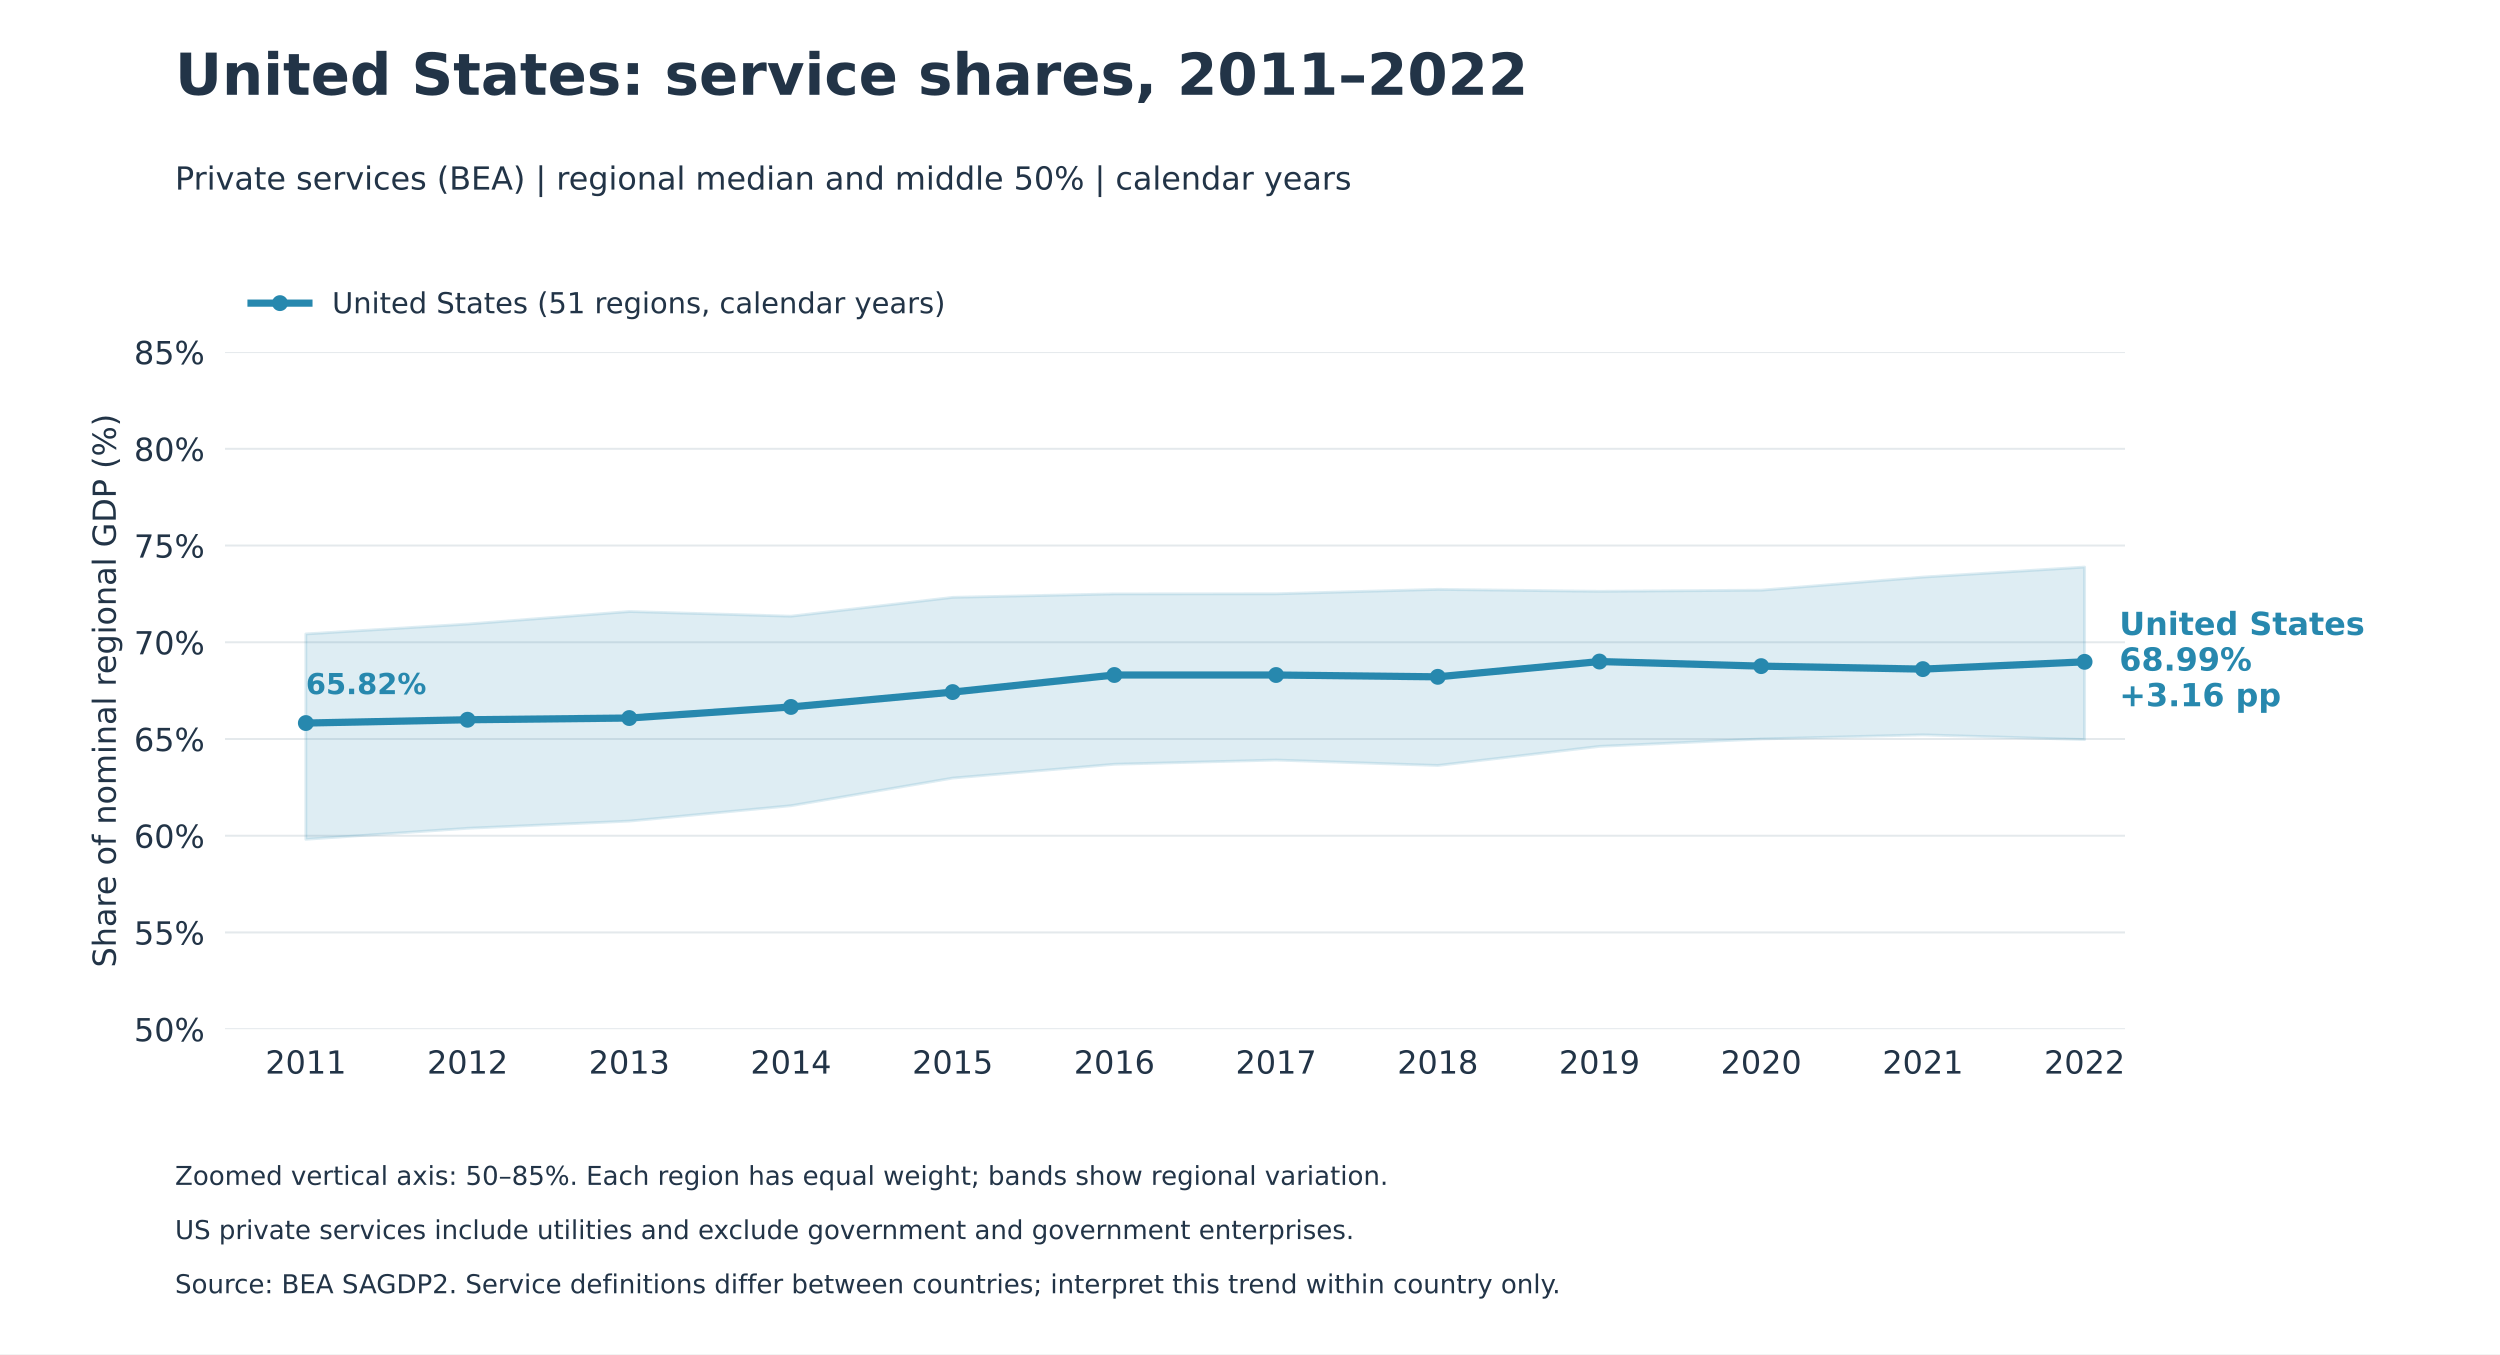
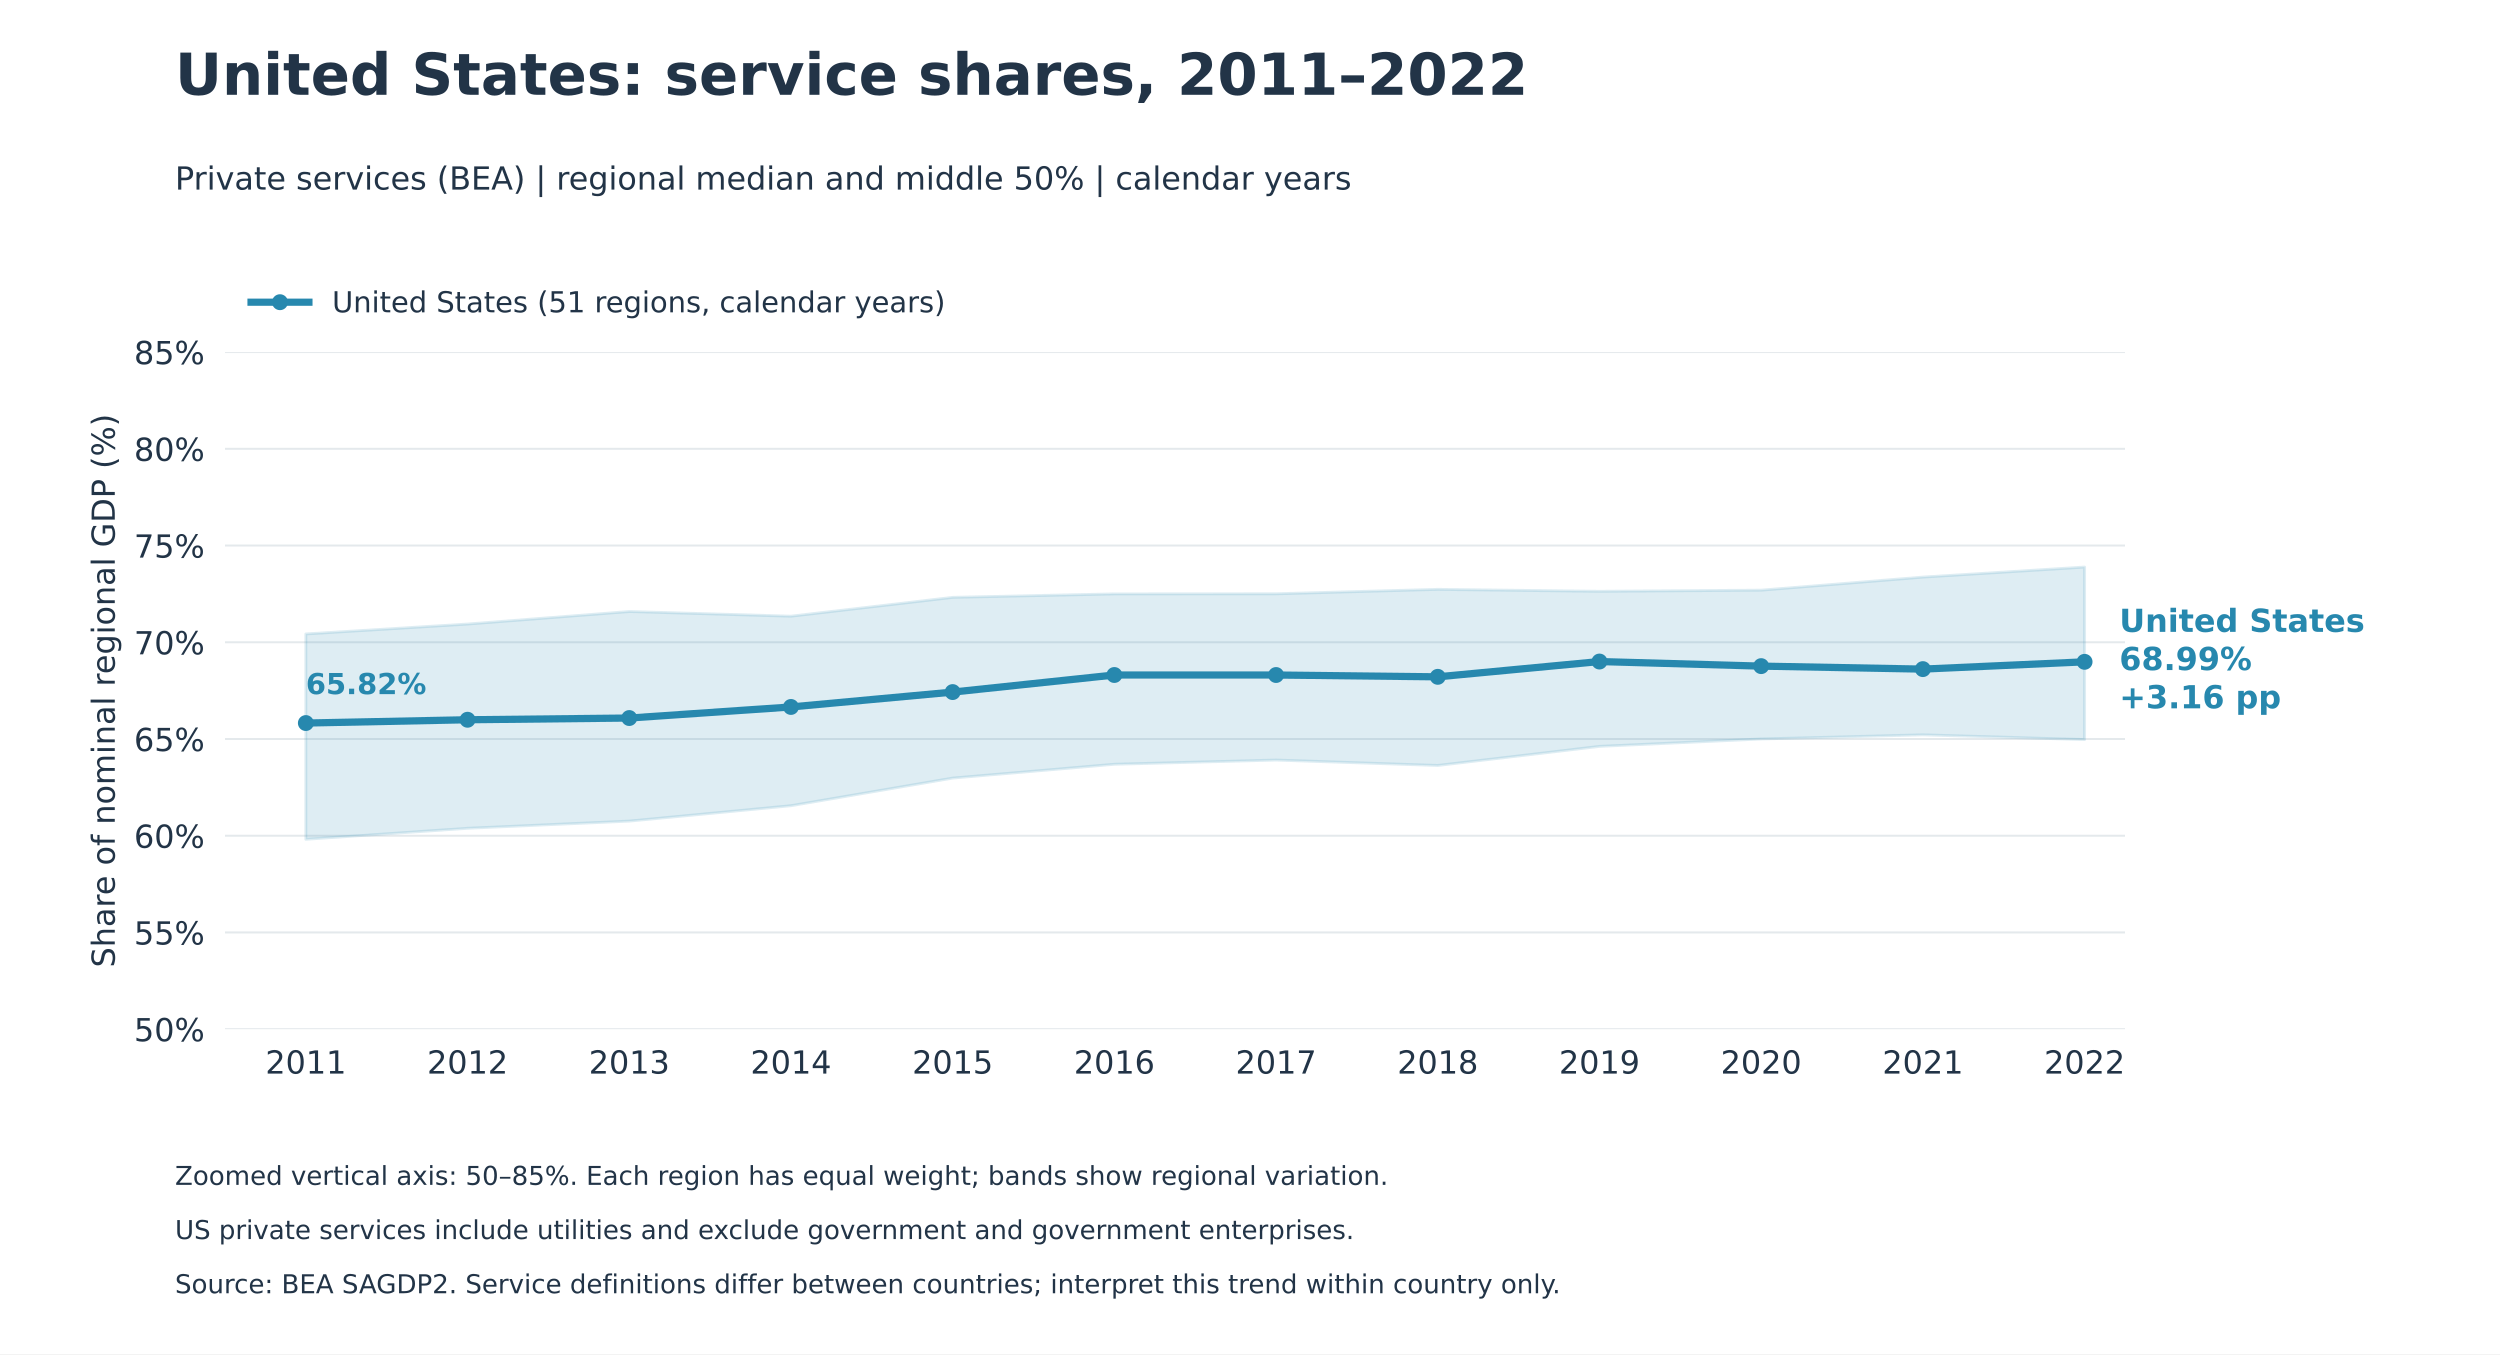
<svg xmlns="http://www.w3.org/2000/svg" xmlns:xlink="http://www.w3.org/1999/xlink" width="864pt" height="468pt" viewBox="0 0 864 468" version="1.1">
  <defs>
    <style type="text/css">*{stroke-linejoin: round; stroke-linecap: butt}</style>
  </defs>
  <g id="figure_1">
    <g id="patch_1">
      <path d="M 0 468 L 864 468 L 864 0 L 0 0 z " style="fill: #ffffff" />
    </g>
    <g id="axes_1">
      <g id="patch_2">
        <path d="M 77.76 355.68 L 734.4 355.68 L 734.4 121.68 L 77.76 121.68 z " style="fill: #ffffff" />
      </g>
      <g id="matplotlib.axis_1">
        <g id="xtick_1">
          <g id="line2d_1" />
          <g id="text_1">
-             <text style="font-size: 11px; font-family: 'DejaVu Sans'; text-anchor: middle; fill: #223447" x="105.702" y="371.038" transform="rotate(-0 105.7021 371.0383)">2011</text>
+             <text style="font-size: 11px; font-family: 'DejaVu Sans'; text-anchor: middle; fill: #223447" x="105.702" y="371.037" transform="rotate(-0 105.7021 371.0374)">2011</text>
          </g>
        </g>
        <g id="xtick_2">
          <g id="line2d_2" />
          <g id="text_2">
-             <text style="font-size: 11px; font-family: 'DejaVu Sans'; text-anchor: middle; fill: #223447" x="161.586" y="371.038" transform="rotate(-0 161.5864 371.0383)">2012</text>
+             <text style="font-size: 11px; font-family: 'DejaVu Sans'; text-anchor: middle; fill: #223447" x="161.586" y="371.037" transform="rotate(-0 161.5864 371.0374)">2012</text>
          </g>
        </g>
        <g id="xtick_3">
          <g id="line2d_3" />
          <g id="text_3">
-             <text style="font-size: 11px; font-family: 'DejaVu Sans'; text-anchor: middle; fill: #223447" x="217.471" y="371.038" transform="rotate(-0 217.4706 371.0383)">2013</text>
+             <text style="font-size: 11px; font-family: 'DejaVu Sans'; text-anchor: middle; fill: #223447" x="217.471" y="371.037" transform="rotate(-0 217.4706 371.0374)">2013</text>
          </g>
        </g>
        <g id="xtick_4">
          <g id="line2d_4" />
          <g id="text_4">
-             <text style="font-size: 11px; font-family: 'DejaVu Sans'; text-anchor: middle; fill: #223447" x="273.355" y="371.038" transform="rotate(-0 273.3549 371.0383)">2014</text>
+             <text style="font-size: 11px; font-family: 'DejaVu Sans'; text-anchor: middle; fill: #223447" x="273.355" y="371.037" transform="rotate(-0 273.3549 371.0374)">2014</text>
          </g>
        </g>
        <g id="xtick_5">
          <g id="line2d_5" />
          <g id="text_5">
-             <text style="font-size: 11px; font-family: 'DejaVu Sans'; text-anchor: middle; fill: #223447" x="329.239" y="371.038" transform="rotate(-0 329.2391 371.0383)">2015</text>
+             <text style="font-size: 11px; font-family: 'DejaVu Sans'; text-anchor: middle; fill: #223447" x="329.239" y="371.037" transform="rotate(-0 329.2391 371.0374)">2015</text>
          </g>
        </g>
        <g id="xtick_6">
          <g id="line2d_6" />
          <g id="text_6">
-             <text style="font-size: 11px; font-family: 'DejaVu Sans'; text-anchor: middle; fill: #223447" x="385.123" y="371.038" transform="rotate(-0 385.1234 371.0383)">2016</text>
+             <text style="font-size: 11px; font-family: 'DejaVu Sans'; text-anchor: middle; fill: #223447" x="385.123" y="371.037" transform="rotate(-0 385.1234 371.0374)">2016</text>
          </g>
        </g>
        <g id="xtick_7">
          <g id="line2d_7" />
          <g id="text_7">
-             <text style="font-size: 11px; font-family: 'DejaVu Sans'; text-anchor: middle; fill: #223447" x="441.008" y="371.038" transform="rotate(-0 441.0077 371.0383)">2017</text>
+             <text style="font-size: 11px; font-family: 'DejaVu Sans'; text-anchor: middle; fill: #223447" x="441.008" y="371.037" transform="rotate(-0 441.0077 371.0374)">2017</text>
          </g>
        </g>
        <g id="xtick_8">
          <g id="line2d_8" />
          <g id="text_8">
-             <text style="font-size: 11px; font-family: 'DejaVu Sans'; text-anchor: middle; fill: #223447" x="496.892" y="371.038" transform="rotate(-0 496.8919 371.0383)">2018</text>
+             <text style="font-size: 11px; font-family: 'DejaVu Sans'; text-anchor: middle; fill: #223447" x="496.892" y="371.037" transform="rotate(-0 496.8919 371.0374)">2018</text>
          </g>
        </g>
        <g id="xtick_9">
          <g id="line2d_9" />
          <g id="text_9">
-             <text style="font-size: 11px; font-family: 'DejaVu Sans'; text-anchor: middle; fill: #223447" x="552.776" y="371.038" transform="rotate(-0 552.7762 371.0383)">2019</text>
+             <text style="font-size: 11px; font-family: 'DejaVu Sans'; text-anchor: middle; fill: #223447" x="552.776" y="371.037" transform="rotate(-0 552.7762 371.0374)">2019</text>
          </g>
        </g>
        <g id="xtick_10">
          <g id="line2d_10" />
          <g id="text_10">
-             <text style="font-size: 11px; font-family: 'DejaVu Sans'; text-anchor: middle; fill: #223447" x="608.66" y="371.038" transform="rotate(-0 608.6604 371.0383)">2020</text>
+             <text style="font-size: 11px; font-family: 'DejaVu Sans'; text-anchor: middle; fill: #223447" x="608.66" y="371.037" transform="rotate(-0 608.6604 371.0374)">2020</text>
          </g>
        </g>
        <g id="xtick_11">
          <g id="line2d_11" />
          <g id="text_11">
-             <text style="font-size: 11px; font-family: 'DejaVu Sans'; text-anchor: middle; fill: #223447" x="664.545" y="371.038" transform="rotate(-0 664.5447 371.0383)">2021</text>
+             <text style="font-size: 11px; font-family: 'DejaVu Sans'; text-anchor: middle; fill: #223447" x="664.545" y="371.037" transform="rotate(-0 664.5447 371.0374)">2021</text>
          </g>
        </g>
        <g id="xtick_12">
          <g id="line2d_12" />
          <g id="text_12">
-             <text style="font-size: 11px; font-family: 'DejaVu Sans'; text-anchor: middle; fill: #223447" x="720.429" y="371.038" transform="rotate(-0 720.4289 371.0383)">2022</text>
+             <text style="font-size: 11px; font-family: 'DejaVu Sans'; text-anchor: middle; fill: #223447" x="720.429" y="371.037" transform="rotate(-0 720.4289 371.0374)">2022</text>
          </g>
        </g>
      </g>
      <g id="matplotlib.axis_2">
        <g id="ytick_1">
          <g id="line2d_13">
            <path d="M 77.76 355.68 L 734.4 355.68 " clip-path="url(#p163450f315)" style="fill: none; stroke: #e4e9ec; stroke-width: 0.7; stroke-linecap: square" />
          </g>
          <g id="line2d_14" />
          <g id="text_13">
-             <text style="font-size: 11px; font-family: 'DejaVu Sans'; text-anchor: end; fill: #223447" x="70.76" y="359.859" transform="rotate(-0 70.76 359.8591)">50%</text>
+             <text style="font-size: 11px; font-family: 'DejaVu Sans'; text-anchor: end; fill: #223447" x="70.76" y="359.859" transform="rotate(-0 70.76 359.8587)">50%</text>
          </g>
        </g>
        <g id="ytick_2">
          <g id="line2d_15">
            <path d="M 77.76 322.251 L 734.4 322.251 " clip-path="url(#p163450f315)" style="fill: none; stroke: #e4e9ec; stroke-width: 0.7; stroke-linecap: square" />
          </g>
          <g id="line2d_16" />
          <g id="text_14">
-             <text style="font-size: 11px; font-family: 'DejaVu Sans'; text-anchor: end; fill: #223447" x="70.76" y="326.431" transform="rotate(-0 70.76 326.4306)">55%</text>
+             <text style="font-size: 11px; font-family: 'DejaVu Sans'; text-anchor: end; fill: #223447" x="70.76" y="326.43" transform="rotate(-0 70.76 326.4301)">55%</text>
          </g>
        </g>
        <g id="ytick_3">
          <g id="line2d_17">
            <path d="M 77.76 288.823 L 734.4 288.823 " clip-path="url(#p163450f315)" style="fill: none; stroke: #e4e9ec; stroke-width: 0.7; stroke-linecap: square" />
          </g>
          <g id="line2d_18" />
          <g id="text_15">
-             <text style="font-size: 11px; font-family: 'DejaVu Sans'; text-anchor: end; fill: #223447" x="70.76" y="293.002" transform="rotate(-0 70.76 293.002)">60%</text>
+             <text style="font-size: 11px; font-family: 'DejaVu Sans'; text-anchor: end; fill: #223447" x="70.76" y="293.002" transform="rotate(-0 70.76 293.0016)">60%</text>
          </g>
        </g>
        <g id="ytick_4">
          <g id="line2d_19">
            <path d="M 77.76 255.394 L 734.4 255.394 " clip-path="url(#p163450f315)" style="fill: none; stroke: #e4e9ec; stroke-width: 0.7; stroke-linecap: square" />
          </g>
          <g id="line2d_20" />
          <g id="text_16">
-             <text style="font-size: 11px; font-family: 'DejaVu Sans'; text-anchor: end; fill: #223447" x="70.76" y="259.573" transform="rotate(-0 70.76 259.5734)">65%</text>
+             <text style="font-size: 11px; font-family: 'DejaVu Sans'; text-anchor: end; fill: #223447" x="70.76" y="259.573" transform="rotate(-0 70.76 259.573)">65%</text>
          </g>
        </g>
        <g id="ytick_5">
          <g id="line2d_21">
            <path d="M 77.76 221.966 L 734.4 221.966 " clip-path="url(#p163450f315)" style="fill: none; stroke: #e4e9ec; stroke-width: 0.7; stroke-linecap: square" />
          </g>
          <g id="line2d_22" />
          <g id="text_17">
-             <text style="font-size: 11px; font-family: 'DejaVu Sans'; text-anchor: end; fill: #223447" x="70.76" y="226.145" transform="rotate(-0 70.76 226.1449)">70%</text>
+             <text style="font-size: 11px; font-family: 'DejaVu Sans'; text-anchor: end; fill: #223447" x="70.76" y="226.144" transform="rotate(-0 70.76 226.1444)">70%</text>
          </g>
        </g>
        <g id="ytick_6">
          <g id="line2d_23">
            <path d="M 77.76 188.537 L 734.4 188.537 " clip-path="url(#p163450f315)" style="fill: none; stroke: #e4e9ec; stroke-width: 0.7; stroke-linecap: square" />
          </g>
          <g id="line2d_24" />
          <g id="text_18">
-             <text style="font-size: 11px; font-family: 'DejaVu Sans'; text-anchor: end; fill: #223447" x="70.76" y="192.716" transform="rotate(-0 70.76 192.7163)">75%</text>
+             <text style="font-size: 11px; font-family: 'DejaVu Sans'; text-anchor: end; fill: #223447" x="70.76" y="192.716" transform="rotate(-0 70.76 192.7159)">75%</text>
          </g>
        </g>
        <g id="ytick_7">
          <g id="line2d_25">
            <path d="M 77.76 155.109 L 734.4 155.109 " clip-path="url(#p163450f315)" style="fill: none; stroke: #e4e9ec; stroke-width: 0.7; stroke-linecap: square" />
          </g>
          <g id="line2d_26" />
          <g id="text_19">
-             <text style="font-size: 11px; font-family: 'DejaVu Sans'; text-anchor: end; fill: #223447" x="70.76" y="159.288" transform="rotate(-0 70.76 159.2877)">80%</text>
+             <text style="font-size: 11px; font-family: 'DejaVu Sans'; text-anchor: end; fill: #223447" x="70.76" y="159.287" transform="rotate(-0 70.76 159.2873)">80%</text>
          </g>
        </g>
        <g id="ytick_8">
          <g id="line2d_27">
            <path d="M 77.76 121.68 L 734.4 121.68 " clip-path="url(#p163450f315)" style="fill: none; stroke: #e4e9ec; stroke-width: 0.7; stroke-linecap: square" />
          </g>
          <g id="line2d_28" />
          <g id="text_20">
-             <text style="font-size: 11px; font-family: 'DejaVu Sans'; text-anchor: end; fill: #223447" x="70.76" y="125.859" transform="rotate(-0 70.76 125.8591)">85%</text>
+             <text style="font-size: 11px; font-family: 'DejaVu Sans'; text-anchor: end; fill: #223447" x="70.76" y="125.859" transform="rotate(-0 70.76 125.8587)">85%</text>
          </g>
        </g>
        <g id="text_21">
-           <text style="font-size: 11px; font-family: 'DejaVu Sans'; text-anchor: middle; fill: #223447" x="40.023" y="238.68" transform="rotate(-90 40.02313 238.68)">Share of nominal regional GDP (%)</text>
+           <text style="font-size: 11px; font-family: 'DejaVu Sans'; text-anchor: middle; fill: #223447" x="39.668" y="238.68" transform="rotate(-90 39.6682 238.68)">Share of nominal regional GDP (%)</text>
        </g>
      </g>
      <g id="FillBetweenPolyCollection_1">
        <defs>
          <path id="m2b3638ce27" d="M 105.702 -248.911 L 105.702 -177.943 L 161.586 -181.747 L 217.471 -184.232 L 273.355 -189.549 L 329.239 -199.095 L 385.123 -203.871 L 441.008 -205.326 L 496.892 -203.453 L 552.776 -210.053 L 608.66 -212.621 L 664.545 -214.043 L 720.429 -212.41 L 720.429 -272.021 L 720.429 -272.021 L 664.545 -268.556 L 608.66 -264.037 L 552.776 -263.64 L 496.892 -264.318 L 441.008 -262.786 L 385.123 -262.747 L 329.239 -261.554 L 273.355 -255.04 L 217.471 -256.659 L 161.586 -252.329 L 105.702 -248.911 z " style="stroke: #2788ae; stroke-opacity: 0.15" />
        </defs>
        <g clip-path="url(#p163450f315)">
          <use xlink:href="#m2b3638ce27" x="0" y="468" style="fill: #2788ae; fill-opacity: 0.15; stroke: #2788ae; stroke-opacity: 0.15" />
        </g>
      </g>
      <g id="line2d_29">
        <path d="M 105.702 249.886 L 161.586 248.747 L 217.471 248.153 L 273.355 244.322 L 329.239 239.181 L 385.123 233.279 L 441.008 233.284 L 496.892 233.911 L 552.776 228.628 L 608.66 230.213 L 664.545 231.246 L 720.429 228.728 " clip-path="url(#p163450f315)" style="fill: none; stroke: #2788ae; stroke-width: 2.5; stroke-linecap: square" />
        <defs>
          <path id="mc8d33d3ed7" d="M 0 2.25 C 0.597 2.25 1.169 2.013 1.591 1.591 C 2.013 1.169 2.25 0.597 2.25 0 C 2.25 -0.597 2.013 -1.169 1.591 -1.591 C 1.169 -2.013 0.597 -2.25 0 -2.25 C -0.597 -2.25 -1.169 -2.013 -1.591 -1.591 C -2.013 -1.169 -2.25 -0.597 -2.25 0 C -2.25 0.597 -2.013 1.169 -1.591 1.591 C -1.169 2.013 -0.597 2.25 0 2.25 z " style="stroke: #2788ae" />
        </defs>
        <g clip-path="url(#p163450f315)">
          <use xlink:href="#mc8d33d3ed7" x="105.702" y="249.886" style="fill: #2788ae; stroke: #2788ae" />
          <use xlink:href="#mc8d33d3ed7" x="161.586" y="248.747" style="fill: #2788ae; stroke: #2788ae" />
          <use xlink:href="#mc8d33d3ed7" x="217.471" y="248.153" style="fill: #2788ae; stroke: #2788ae" />
          <use xlink:href="#mc8d33d3ed7" x="273.355" y="244.322" style="fill: #2788ae; stroke: #2788ae" />
          <use xlink:href="#mc8d33d3ed7" x="329.239" y="239.181" style="fill: #2788ae; stroke: #2788ae" />
          <use xlink:href="#mc8d33d3ed7" x="385.123" y="233.279" style="fill: #2788ae; stroke: #2788ae" />
          <use xlink:href="#mc8d33d3ed7" x="441.008" y="233.284" style="fill: #2788ae; stroke: #2788ae" />
          <use xlink:href="#mc8d33d3ed7" x="496.892" y="233.911" style="fill: #2788ae; stroke: #2788ae" />
          <use xlink:href="#mc8d33d3ed7" x="552.776" y="228.628" style="fill: #2788ae; stroke: #2788ae" />
          <use xlink:href="#mc8d33d3ed7" x="608.66" y="230.213" style="fill: #2788ae; stroke: #2788ae" />
          <use xlink:href="#mc8d33d3ed7" x="664.545" y="231.246" style="fill: #2788ae; stroke: #2788ae" />
          <use xlink:href="#mc8d33d3ed7" x="720.429" y="228.728" style="fill: #2788ae; stroke: #2788ae" />
        </g>
      </g>
      <g id="text_22">
        <text style="font-weight: 700; font-size: 10px; font-family: 'DejaVu Sans'; text-anchor: start; fill: #2788ae" x="105.702" y="239.886" transform="rotate(-0 105.7021 239.8861)">65.82%</text>
      </g>
      <g id="text_23">
-         <text style="font-weight: 700; font-size: 11px; font-family: 'DejaVu Sans'; fill: #2788ae" transform="translate(732.4289 219.446)">United States</text>
-         <text style="font-weight: 700; font-size: 11px; font-family: 'DejaVu Sans'; fill: #2788ae" transform="translate(732.4289 231.7636)">68.99%</text>
-         <text style="font-weight: 700; font-size: 11px; font-family: 'DejaVu Sans'; fill: #2788ae" transform="translate(732.4289 244.0812)">+3.16 pp</text>
+         <text style="font-weight: 700; font-size: 11px; font-family: 'DejaVu Sans'; fill: #2788ae" transform="translate(732.4289 218.384)">United States</text>
+         <text style="font-weight: 700; font-size: 11px; font-family: 'DejaVu Sans'; fill: #2788ae" transform="translate(732.4289 231.5861)">68.99%</text>
+         <text style="font-weight: 700; font-size: 11px; font-family: 'DejaVu Sans'; fill: #2788ae" transform="translate(732.4289 244.7883)">+3.16 pp</text>
      </g>
      <g id="legend_1">
        <g id="line2d_30">
-           <path d="M 86.76 104.76 L 96.76 104.76 L 106.76 104.76 " style="fill: none; stroke: #2788ae; stroke-width: 2.5; stroke-linecap: square" />
+           <path d="M 86.76 104.438 L 96.76 104.438 L 106.76 104.438 " style="fill: none; stroke: #2788ae; stroke-width: 2.5; stroke-linecap: square" />
          <g>
-             <use xlink:href="#mc8d33d3ed7" x="96.76" y="104.76" style="fill: #2788ae; stroke: #2788ae" />
+             <use xlink:href="#mc8d33d3ed7" x="96.76" y="104.438" style="fill: #2788ae; stroke: #2788ae" />
          </g>
        </g>
        <g id="text_24">
-           <text style="font-size: 10px; font-family: 'DejaVu Sans'; text-anchor: start; fill: #223447" x="114.76" y="108.26" transform="rotate(-0 114.76 108.2603)">United States (51 regions, calendar years)</text>
+           <text style="font-size: 10px; font-family: 'DejaVu Sans'; text-anchor: start; fill: #223447" x="114.76" y="107.938" transform="rotate(-0 114.76 107.9377)">United States (51 regions, calendar years)</text>
        </g>
      </g>
    </g>
    <g id="text_25">
      <text style="font-weight: 700; font-size: 20px; font-family: 'DejaVu Sans'; text-anchor: start; fill: #223447" x="60.48" y="32.76" transform="rotate(-0 60.48 32.76)">United States: service shares, 2011–2022</text>
    </g>
    <g id="text_26">
      <text style="font-size: 11px; font-family: 'DejaVu Sans'; text-anchor: start; fill: #223447" x="60.48" y="65.52" transform="rotate(-0 60.48 65.52)">Private services (BEA) | regional median and middle 50% | calendar years</text>
    </g>
    <g id="text_27">
      <text style="font-size: 9px; font-family: 'DejaVu Sans'; text-anchor: start; fill: #223447" x="60.48" y="409.5" transform="rotate(-0 60.48 409.5)">Zoomed vertical axis: 50–85%. Each region has equal weight; bands show regional variation.</text>
    </g>
    <g id="text_28">
      <text style="font-size: 9px; font-family: 'DejaVu Sans'; text-anchor: start; fill: #223447" x="60.48" y="428.22" transform="rotate(-0 60.48 428.22)">US private services include utilities and exclude government and government enterprises.</text>
    </g>
    <g id="text_29">
      <text style="font-size: 9px; font-family: 'DejaVu Sans'; text-anchor: start; fill: #223447" x="60.48" y="446.94" transform="rotate(-0 60.48 446.94)">Source: BEA SAGDP2. Service definitions differ between countries; interpret this trend within country only.</text>
    </g>
  </g>
  <defs>
    <clipPath id="p163450f315">
      <rect x="77.76" y="121.68" width="656.64" height="234" />
    </clipPath>
  </defs>
</svg>
